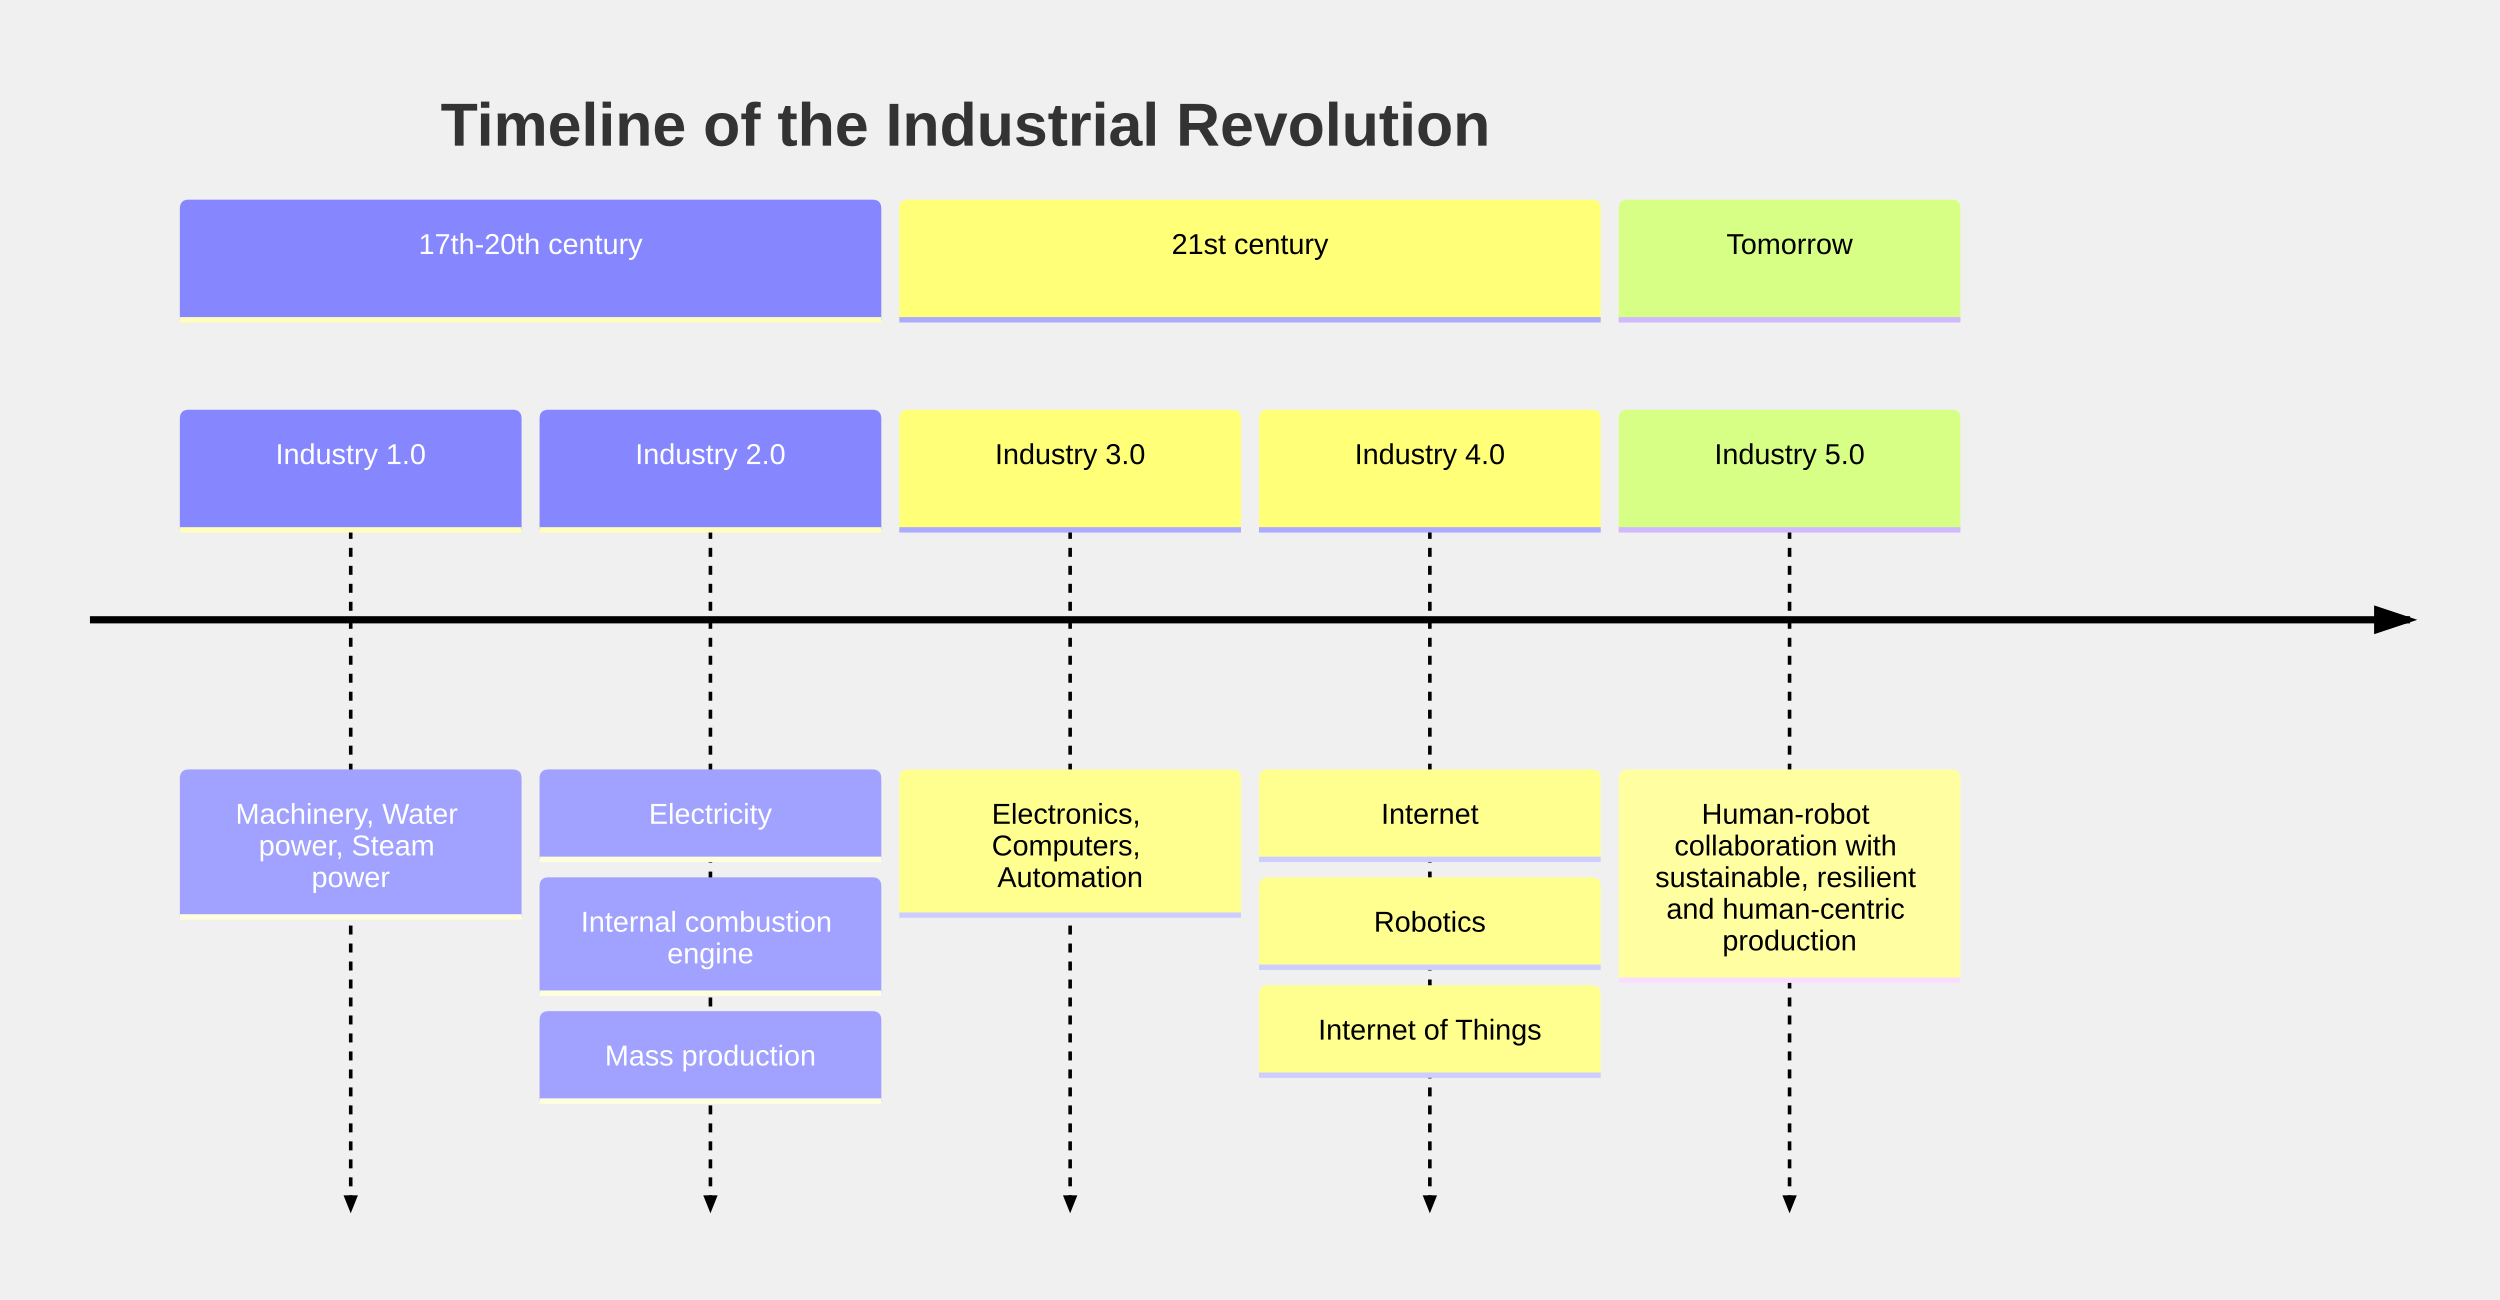
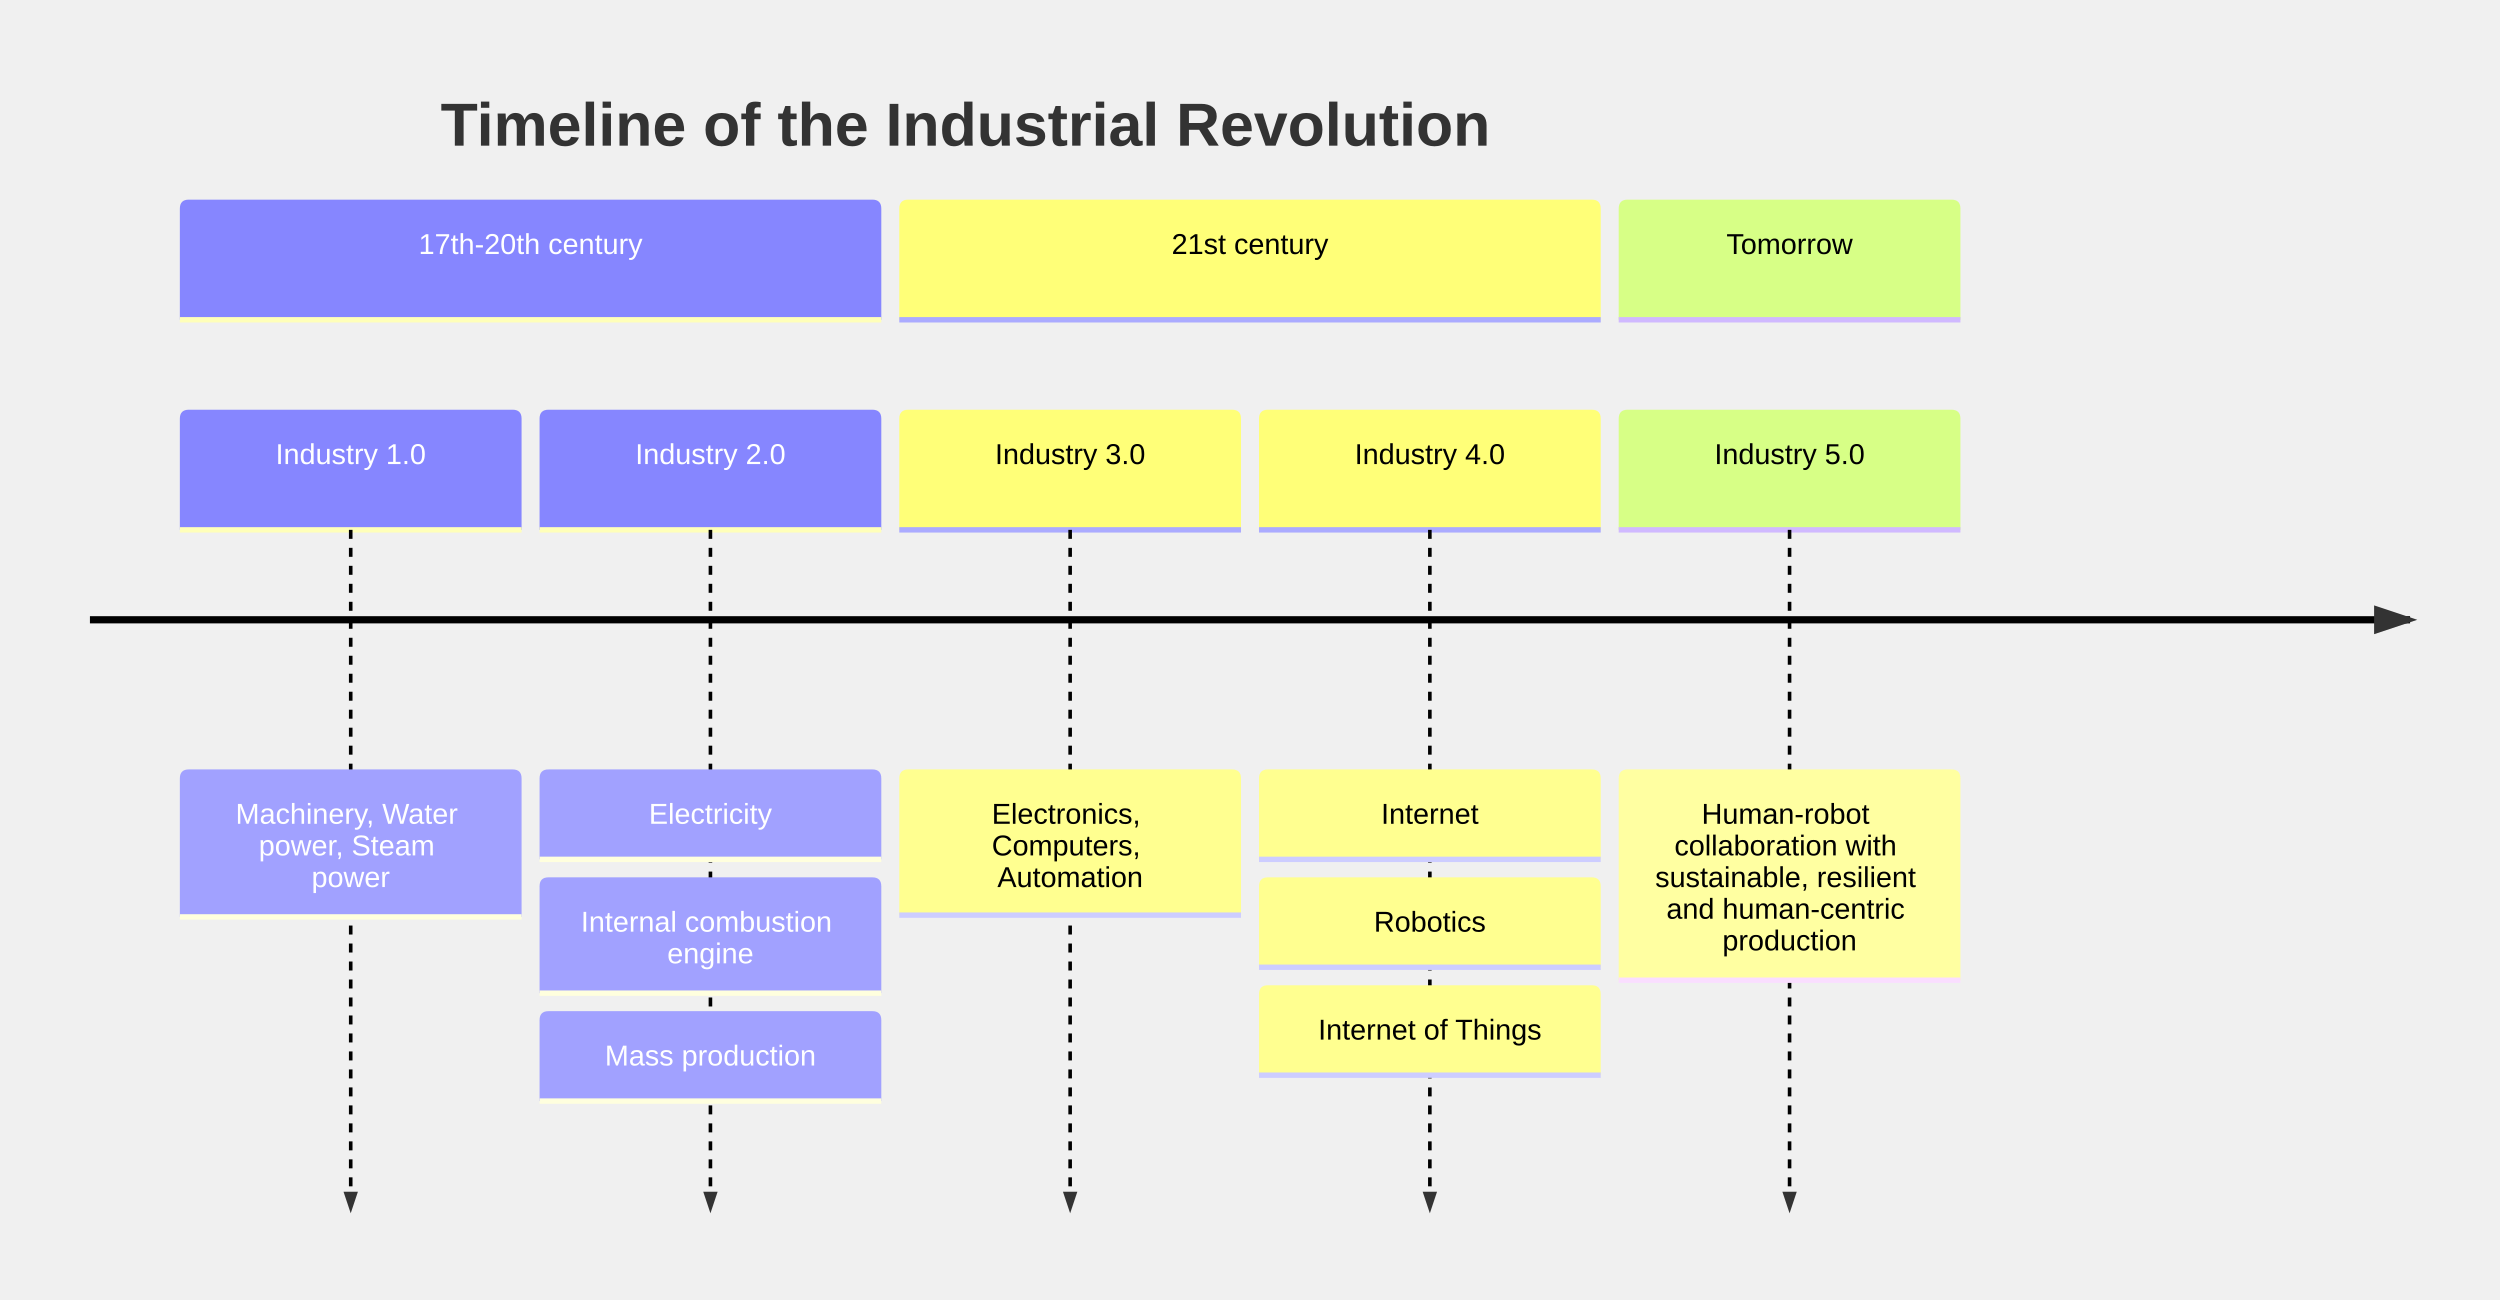
<svg xmlns="http://www.w3.org/2000/svg" id="my-svg" width="100%" class="timeline" style="max-width: 1390px; background-color: white;" viewBox="100 -61 1390 722.6" role="graphics-document document" aria-roledescription="timeline">
  <style>#my-svg{font-family:"trebuchet ms", verdana, arial, sans-serif;font-size:16px;}#my-svg text{font-family:"trebuchet ms", verdana, arial, sans-serif;}</style>
  <g>
-     <g class="lines">
-       <path class="eventLine" d="M295,233.6L295,611.6" fill="none" stroke="#000000" stroke-width="2" stroke-dasharray="5 5" />
-       <path d="M291,603.6L295,613.6L299,603.6Z" fill="#000000" stroke="none" />
-       <path class="eventLine" d="M495,233.6L495,611.6" fill="none" stroke="#000000" stroke-width="2" stroke-dasharray="5 5" />
-       <path d="M491,603.6L495,613.6L499,603.6Z" fill="#000000" stroke="none" />
-       <path class="eventLine" d="M695,233.6L695,611.6" fill="none" stroke="#000000" stroke-width="2" stroke-dasharray="5 5" />
-       <path d="M691,603.6L695,613.6L699,603.6Z" fill="#000000" stroke="none" />
-       <path class="eventLine" d="M895,233.6L895,611.6" fill="none" stroke="#000000" stroke-width="2" stroke-dasharray="5 5" />
-       <path d="M891,603.6L895,613.6L899,603.6Z" fill="#000000" stroke="none" />
-       <path class="eventLine" d="M1095,233.6L1095,611.6" fill="none" stroke="#000000" stroke-width="2" stroke-dasharray="5 5" />
-       <path d="M1091,603.6L1095,613.6L1099,603.6Z" fill="#000000" stroke="none" />
-       <path class="axis" d="M150,283.6L1440,283.6" fill="none" stroke="#000000" stroke-width="4" />
-       <path d="M1420,275.6L1444,283.6L1420,291.6Z" fill="#000000" stroke="none" />
-     </g>
    <g class="nodes">
      <g class="node">
        <path class="node-bkg" d="M200,116.8L200,55C200,51.667,201.667,50,205,50L585,50C588.333,50,590,51.667,590,55L590,116.8Z" fill="hsl(240, 100%, 76.275%)" stroke="none" />
        <path d="M200,116.8L590,116.8" fill="none" stroke="hsl(60, 100%, 86.275%)" stroke-width="3" />
      </g>
      <text class="nodeText" x="395" y="80.219" text-anchor="middle" font-size="16" fill="#ffffff">17th-20th century</text>
      <g class="node">
        <path class="node-bkg" d="M200,233.6L200,171.8C200,168.467,201.667,166.8,205,166.8L385,166.8C388.333,166.8,390,168.467,390,171.8L390,233.6Z" fill="hsl(240, 100%, 76.275%)" stroke="none" />
        <path d="M200,233.6L390,233.6" fill="none" stroke="hsl(60, 100%, 86.275%)" stroke-width="3" />
      </g>
      <text class="nodeText" x="295" y="197.019" text-anchor="middle" font-size="16" fill="#ffffff">Industry 1.0</text>
+       <path class="eventLine" d="M295,233.6L295,611.6" fill="none" stroke="#000000" stroke-width="2" stroke-dasharray="5 5" />
+       <path d="M291,601.6L295,613.6L299,601.6Z" fill="#333" stroke="none" />
      <g class="node">
        <path class="node-bkg" d="M200,448.8L200,371.8C200,368.467,201.667,366.8,205,366.8L385,366.8C388.333,366.8,390,368.467,390,371.8L390,448.8Z" fill="#a1a1ff" stroke="none" />
        <path d="M200,448.8L390,448.8" fill="none" stroke="#ffffde" stroke-width="3" />
      </g>
      <text class="eventText" x="295" y="397.019" text-anchor="middle" font-size="16" fill="#ffffff">
        <tspan x="295" y="397.019">Machinery, Water</tspan>
        <tspan x="295" y="414.619">power, Steam</tspan>
        <tspan x="295" y="432.219">power</tspan>
      </text>
      <g class="node">
        <path class="node-bkg" d="M400,233.6L400,171.8C400,168.467,401.667,166.8,405,166.8L585,166.8C588.333,166.8,590,168.467,590,171.8L590,233.6Z" fill="hsl(240, 100%, 76.275%)" stroke="none" />
        <path d="M400,233.6L590,233.6" fill="none" stroke="hsl(60, 100%, 86.275%)" stroke-width="3" />
      </g>
      <text class="nodeText" x="495" y="197.019" text-anchor="middle" font-size="16" fill="#ffffff">Industry 2.0</text>
+       <path class="eventLine" d="M495,233.6L495,611.6" fill="none" stroke="#000000" stroke-width="2" stroke-dasharray="5 5" />
+       <path d="M491,601.6L495,613.6L499,601.6Z" fill="#333" stroke="none" />
      <g class="node">
        <path class="node-bkg" d="M400,416.8L400,371.8C400,368.467,401.667,366.8,405,366.8L585,366.8C588.333,366.8,590,368.467,590,371.8L590,416.8Z" fill="#a1a1ff" stroke="none" />
        <path d="M400,416.8L590,416.8" fill="none" stroke="#ffffde" stroke-width="3" />
      </g>
      <text class="eventText" x="495" y="397.019" text-anchor="middle" font-size="16" fill="#ffffff">Electricity</text>
      <g class="node">
        <path class="node-bkg" d="M400,491.2L400,431.8C400,428.467,401.667,426.8,405,426.8L585,426.8C588.333,426.8,590,428.467,590,431.8L590,491.2Z" fill="#a1a1ff" stroke="none" />
        <path d="M400,491.2L590,491.2" fill="none" stroke="#ffffde" stroke-width="3" />
      </g>
      <text class="eventText" x="495" y="457.019" text-anchor="middle" font-size="16" fill="#ffffff">
        <tspan x="495" y="457.019">Internal combustion</tspan>
        <tspan x="495" y="474.619">engine</tspan>
      </text>
      <g class="node">
        <path class="node-bkg" d="M400,551.2L400,506.2C400,502.867,401.667,501.2,405,501.2L585,501.2C588.333,501.2,590,502.867,590,506.2L590,551.2Z" fill="#a1a1ff" stroke="none" />
        <path d="M400,551.2L590,551.2" fill="none" stroke="#ffffde" stroke-width="3" />
      </g>
      <text class="eventText" x="495" y="531.419" text-anchor="middle" font-size="16" fill="#ffffff">Mass production</text>
      <g class="node">
        <path class="node-bkg" d="M600,116.8L600,55C600,51.667,601.667,50,605,50L985,50C988.333,50,990,51.667,990,55L990,116.8Z" fill="hsl(60, 100%, 73.529%)" stroke="none" />
        <path d="M600,116.8L990,116.8" fill="none" stroke="hsl(240, 100%, 83.529%)" stroke-width="3" />
      </g>
      <text class="nodeText" x="795" y="80.219" text-anchor="middle" font-size="16" fill="#000000">21st century</text>
      <g class="node">
        <path class="node-bkg" d="M600,233.6L600,171.8C600,168.467,601.667,166.8,605,166.8L785,166.8C788.333,166.8,790,168.467,790,171.8L790,233.6Z" fill="hsl(60, 100%, 73.529%)" stroke="none" />
        <path d="M600,233.6L790,233.6" fill="none" stroke="hsl(240, 100%, 83.529%)" stroke-width="3" />
      </g>
      <text class="nodeText" x="695" y="197.019" text-anchor="middle" font-size="16" fill="#000000">Industry 3.0</text>
+       <path class="eventLine" d="M695,233.6L695,611.6" fill="none" stroke="#000000" stroke-width="2" stroke-dasharray="5 5" />
+       <path d="M691,601.6L695,613.6L699,601.6Z" fill="#333" stroke="none" />
      <g class="node">
        <path class="node-bkg" d="M600,447.816L600,371.8C600,368.467,601.667,366.8,605,366.8L785,366.8C788.333,366.8,790,368.467,790,371.8L790,447.816Z" fill="#ffff90" stroke="none" />
        <path d="M600,447.816L790,447.816" fill="none" stroke="#cdcdff" stroke-width="3" />
      </g>
      <text class="eventText" x="695" y="397.019" text-anchor="middle" font-size="16" fill="#000000">
        <tspan x="695" y="397.019">Electronics,</tspan>
        <tspan x="695" y="414.619">Computers,</tspan>
        <tspan x="695" y="432.219">Automation</tspan>
      </text>
      <g class="node">
        <path class="node-bkg" d="M800,233.6L800,171.8C800,168.467,801.667,166.8,805,166.8L985,166.8C988.333,166.8,990,168.467,990,171.8L990,233.6Z" fill="hsl(60, 100%, 73.529%)" stroke="none" />
        <path d="M800,233.6L990,233.6" fill="none" stroke="hsl(240, 100%, 83.529%)" stroke-width="3" />
      </g>
      <text class="nodeText" x="895" y="197.019" text-anchor="middle" font-size="16" fill="#000000">Industry 4.0</text>
+       <path class="eventLine" d="M895,233.6L895,611.6" fill="none" stroke="#000000" stroke-width="2" stroke-dasharray="5 5" />
+       <path d="M891,601.6L895,613.6L899,601.6Z" fill="#333" stroke="none" />
      <g class="node">
        <path class="node-bkg" d="M800,416.8L800,371.8C800,368.467,801.667,366.8,805,366.8L985,366.8C988.333,366.8,990,368.467,990,371.8L990,416.8Z" fill="#ffff90" stroke="none" />
        <path d="M800,416.8L990,416.8" fill="none" stroke="#cdcdff" stroke-width="3" />
      </g>
      <text class="eventText" x="895" y="397.019" text-anchor="middle" font-size="16" fill="#000000">Internet</text>
      <g class="node">
        <path class="node-bkg" d="M800,476.8L800,431.8C800,428.467,801.667,426.8,805,426.8L985,426.8C988.333,426.8,990,428.467,990,431.8L990,476.8Z" fill="#ffff90" stroke="none" />
        <path d="M800,476.8L990,476.8" fill="none" stroke="#cdcdff" stroke-width="3" />
      </g>
      <text class="eventText" x="895" y="457.019" text-anchor="middle" font-size="16" fill="#000000">Robotics</text>
      <g class="node">
        <path class="node-bkg" d="M800,536.8L800,491.8C800,488.467,801.667,486.8,805,486.8L985,486.8C988.333,486.8,990,488.467,990,491.8L990,536.8Z" fill="#ffff90" stroke="none" />
        <path d="M800,536.8L990,536.8" fill="none" stroke="#cdcdff" stroke-width="3" />
      </g>
      <text class="eventText" x="895" y="517.019" text-anchor="middle" font-size="16" fill="#000000">Internet of Things</text>
      <g class="node">
        <path class="node-bkg" d="M1000,116.8L1000,55C1000,51.667,1001.667,50,1005,50L1185,50C1188.333,50,1190,51.667,1190,55L1190,116.8Z" fill="hsl(80, 100%, 76.275%)" stroke="none" />
        <path d="M1000,116.8L1190,116.8" fill="none" stroke="hsl(260, 100%, 86.275%)" stroke-width="3" />
      </g>
      <text class="nodeText" x="1095" y="80.219" text-anchor="middle" font-size="16" fill="#000000">Tomorrow</text>
      <g class="node">
        <path class="node-bkg" d="M1000,233.6L1000,171.8C1000,168.467,1001.667,166.8,1005,166.8L1185,166.8C1188.333,166.8,1190,168.467,1190,171.8L1190,233.6Z" fill="hsl(80, 100%, 76.275%)" stroke="none" />
        <path d="M1000,233.6L1190,233.6" fill="none" stroke="hsl(260, 100%, 86.275%)" stroke-width="3" />
      </g>
      <text class="nodeText" x="1095" y="197.019" text-anchor="middle" font-size="16" fill="#000000">Industry 5.0</text>
+       <path class="eventLine" d="M1095,233.6L1095,611.6" fill="none" stroke="#000000" stroke-width="2" stroke-dasharray="5 5" />
+       <path d="M1091,601.6L1095,613.6L1099,601.6Z" fill="#333" stroke="none" />
      <g class="node">
        <path class="node-bkg" d="M1000,484L1000,371.8C1000,368.467,1001.667,366.8,1005,366.8L1185,366.8C1188.333,366.8,1190,368.467,1190,371.8L1190,484Z" fill="#ffffa1" stroke="none" />
        <path d="M1000,484L1190,484" fill="none" stroke="#fadeff" stroke-width="3" />
      </g>
      <text class="eventText" x="1095" y="397.019" text-anchor="middle" font-size="16" fill="#000000">
        <tspan x="1095" y="397.019">Human-robot</tspan>
        <tspan x="1095" y="414.619">collaboration with</tspan>
        <tspan x="1095" y="432.219">sustainable, resilient</tspan>
        <tspan x="1095" y="449.819">and human-centric</tspan>
        <tspan x="1095" y="467.419">production</tspan>
      </text>
      <text class="titleText" x="345" y="20" text-anchor="start" font-size="33.812" fill="#333" font-weight="bold">Timeline of the Industrial Revolution</text>
    </g>
+     <g class="lines">
+       <path class="axis" d="M150,283.6L1440,283.6" fill="none" stroke="#000000" stroke-width="4" />
+       <path d="M1420,275.6L1444,283.6L1420,291.6Z" fill="#333" stroke="none" />
+     </g>
  </g>
</svg>
